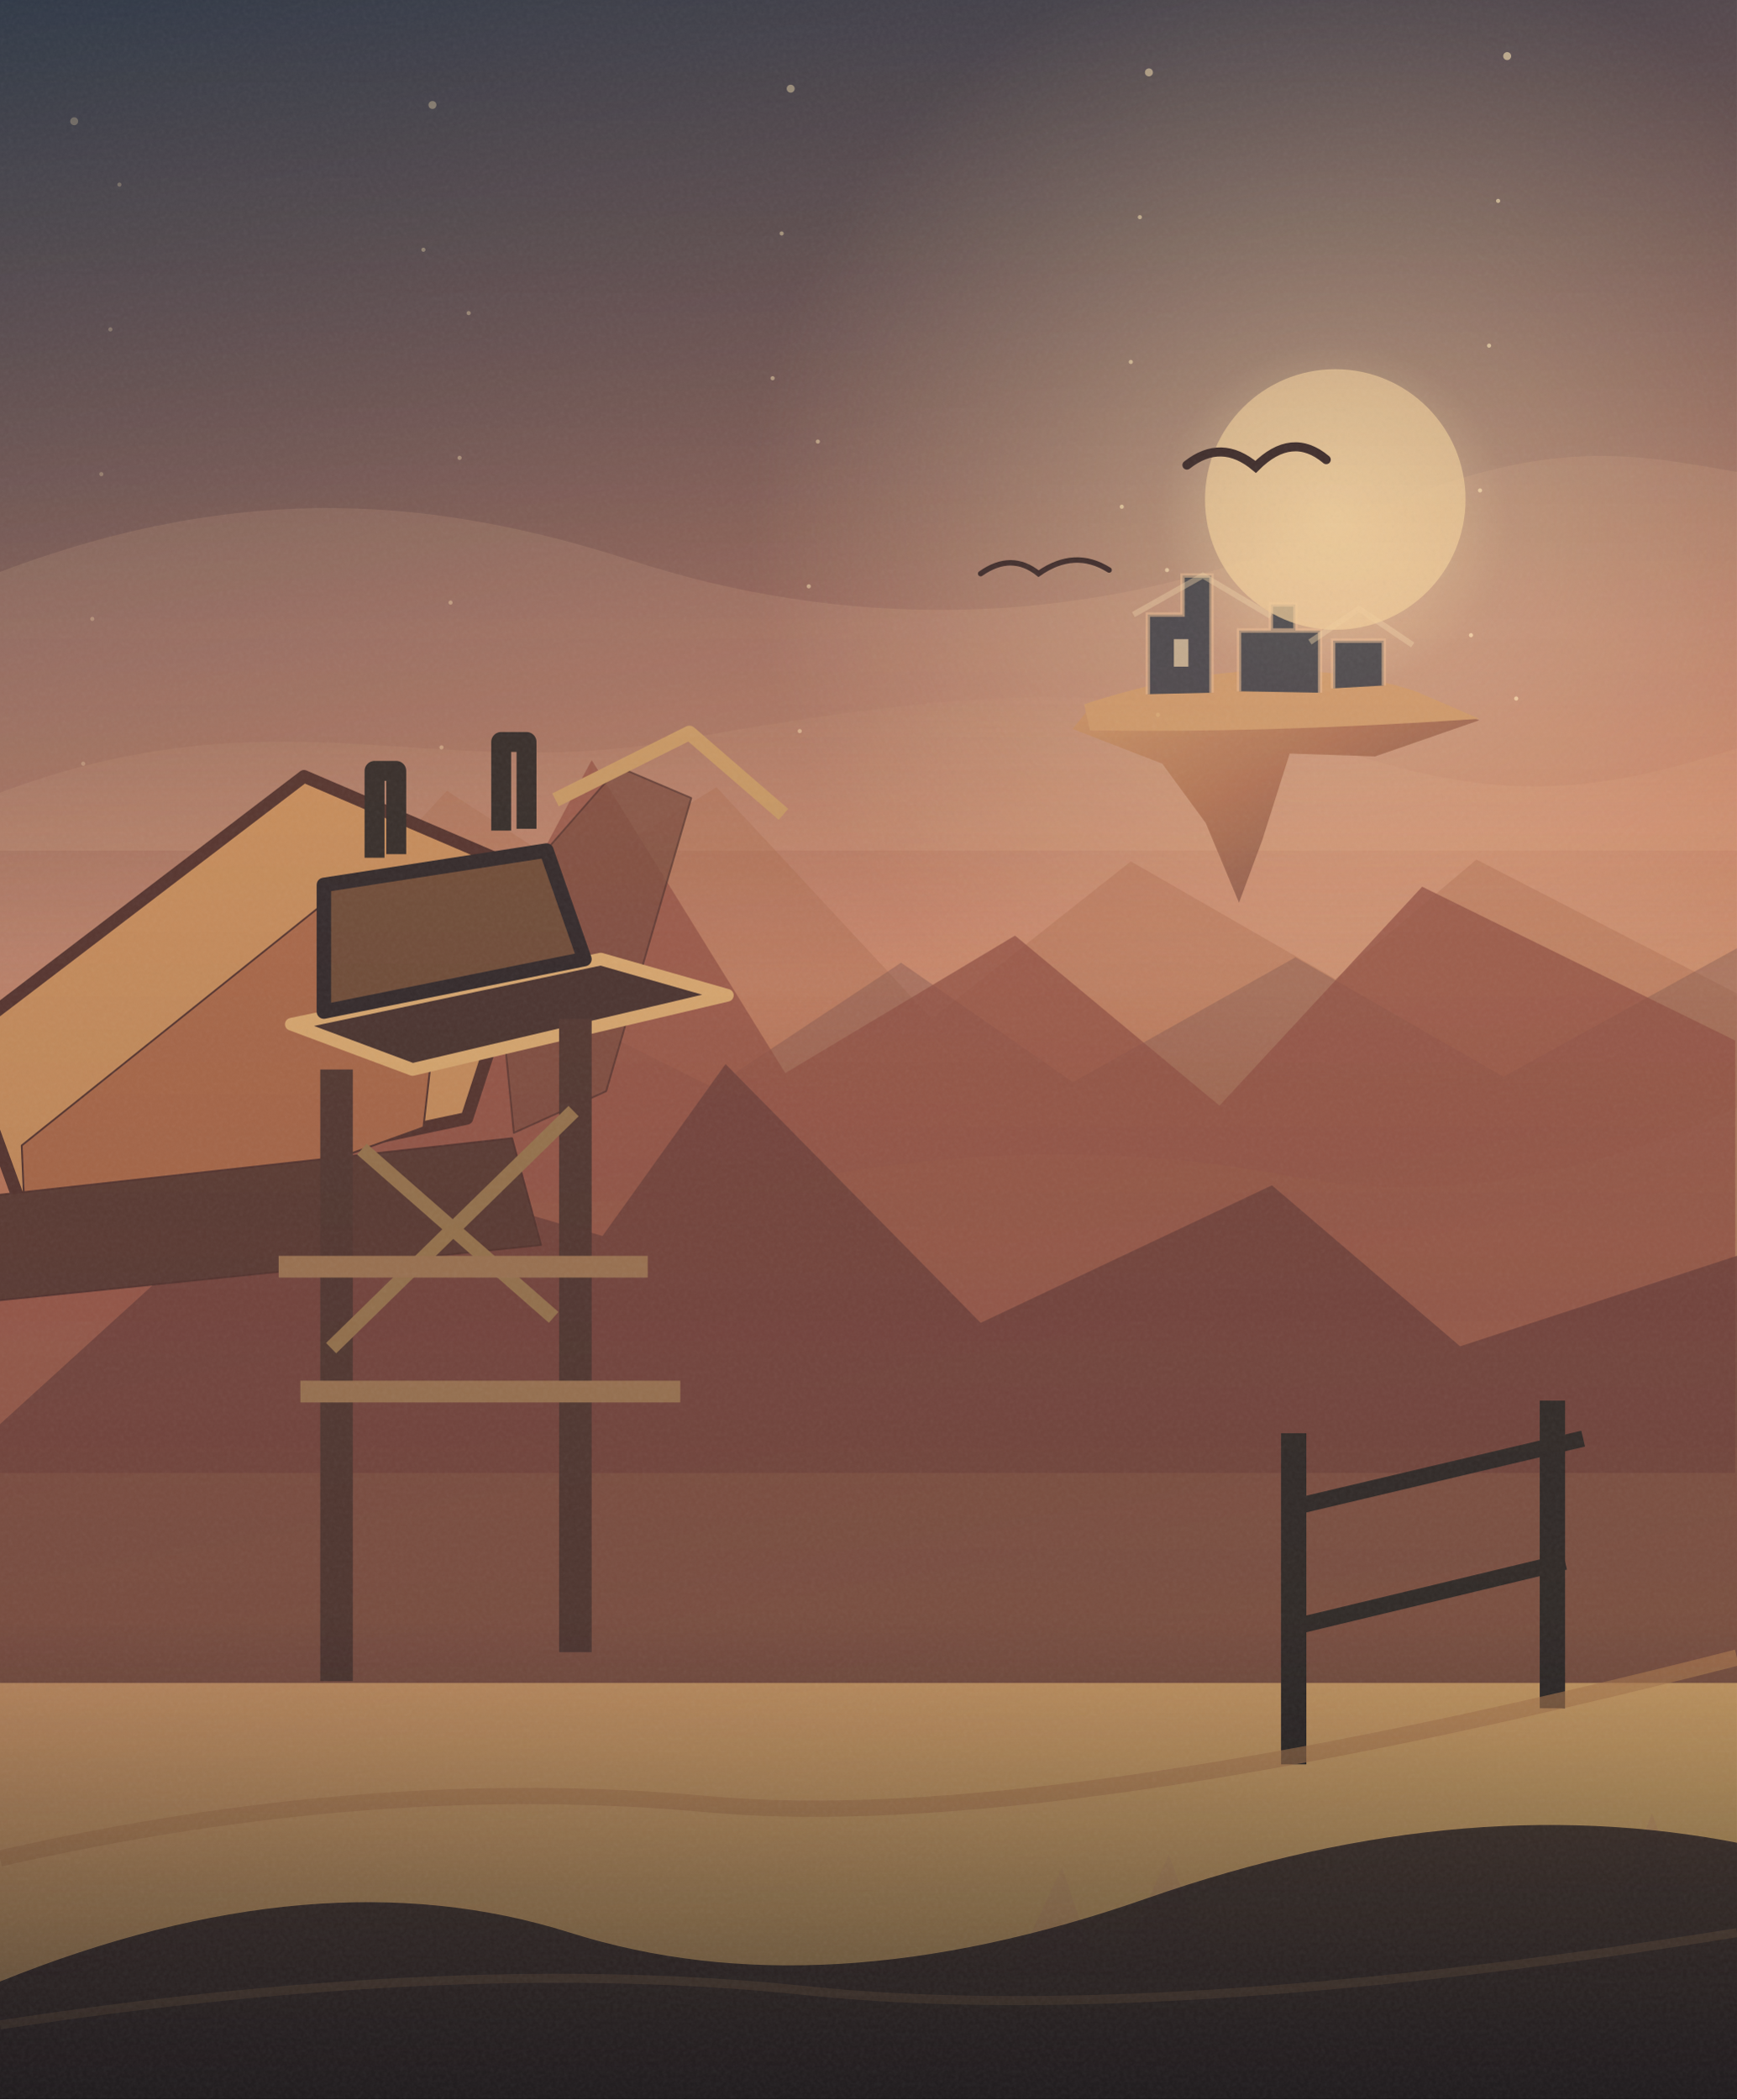
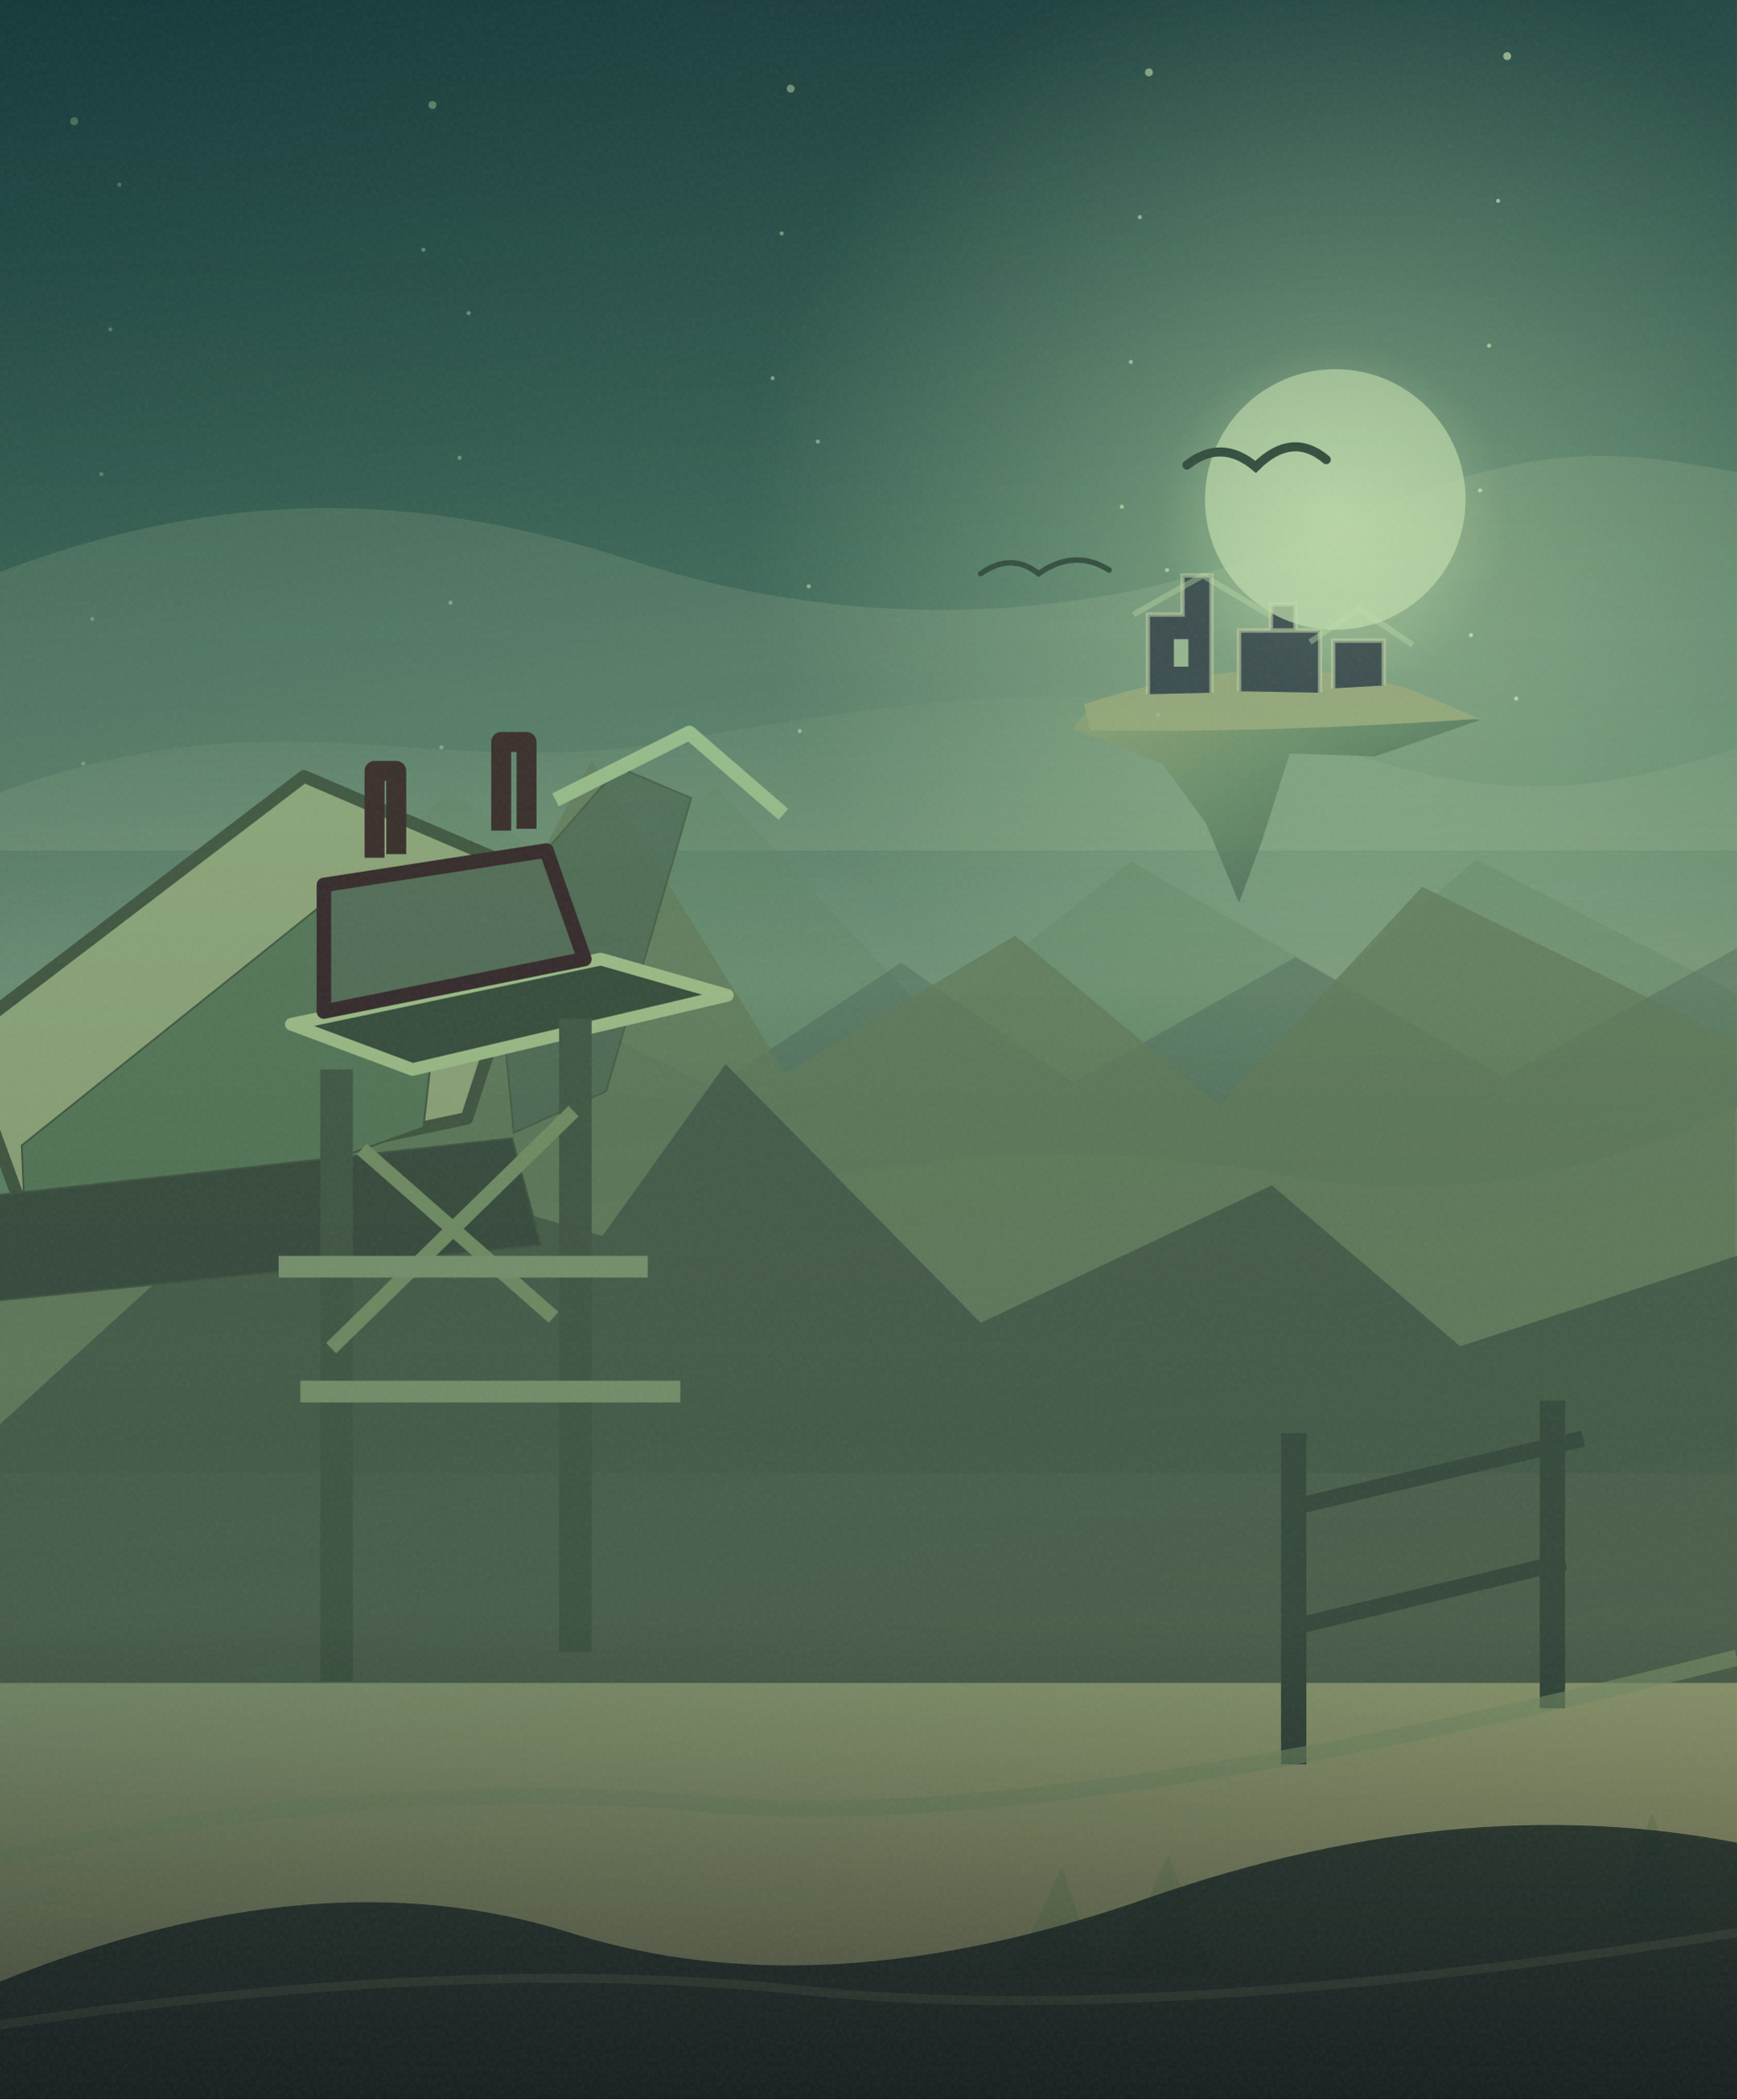
<svg xmlns="http://www.w3.org/2000/svg" width="960" height="1160" viewBox="0 0 960 1160" role="img">
  <defs>
    <linearGradient id="sky" x1="0" y1="0" x2=".15" y2="1">
-       <stop stop-color="#36404d" />
-       <stop offset=".52" stop-color="#c77c63" />
-       <stop offset="1" stop-color="#f0bc72" />
+       <stop stop-color="#153e3c" />
+       <stop offset=".52" stop-color="#58836b" />
+       <stop offset="1" stop-color="#b4ba80" />
    </linearGradient>
    <radialGradient id="halo">
-       <stop stop-color="#ffe6b5" stop-opacity=".78" />
-       <stop offset=".30" stop-color="#ffe6b5" stop-opacity=".3" />
-       <stop offset="1" stop-color="#ffe6b5" stop-opacity="0" />
+       <stop stop-color="#d0f0b4" stop-opacity=".78" />
+       <stop offset=".30" stop-color="#d0f0b4" stop-opacity=".3" />
+       <stop offset="1" stop-color="#d0f0b4" stop-opacity="0" />
    </radialGradient>
    <linearGradient id="stone" x1="0" y1="0" x2="1" y2="1">
-       <stop stop-color="#d8a068" />
-       <stop offset=".46" stop-color="#ae6b4c" />
-       <stop offset="1" stop-color="#633e40" />
+       <stop stop-color="#a1b07b" />
+       <stop offset=".46" stop-color="#638a65" />
+       <stop offset="1" stop-color="#364f47" />
    </linearGradient>
    <linearGradient id="wood" x1="0" y1="0" x2=".8" y2="1">
      <stop stop-color="#a67c54" />
      <stop offset=".45" stop-color="#64422f" />
      <stop offset="1" stop-color="#2a2425" />
    </linearGradient>
    <linearGradient id="haze" x1="0" y1="0" x2="0" y2="1">
-       <stop stop-color="#f8c89a" stop-opacity=".04" />
-       <stop offset=".7" stop-color="#f8c89a" stop-opacity=".24" />
-       <stop offset="1" stop-color="#f8c89a" stop-opacity=".02" />
+       <stop stop-color="#d4e1b1" stop-opacity=".04" />
+       <stop offset=".7" stop-color="#d4e1b1" stop-opacity=".24" />
+       <stop offset="1" stop-color="#d4e1b1" stop-opacity=".02" />
    </linearGradient>
    <linearGradient id="shade" x1="0" y1="0" x2="0" y2="1">
      <stop stop-color="#040f22" stop-opacity=".15" />
      <stop offset=".30" stop-color="#061120" stop-opacity=".02" />
      <stop offset=".77" stop-color="#050d16" stop-opacity=".14" />
      <stop offset="1" stop-color="#090b14" stop-opacity=".72" />
    </linearGradient>
    <filter id="soft">
      <feGaussianBlur stdDeviation="22" />
    </filter>
    <filter id="grain">
      <feTurbulence type="fractalNoise" baseFrequency=".44" numOctaves="2" seed="8" stitchTiles="stitch" />
      <feColorMatrix type="saturate" values="0" />
    </filter>
  </defs>
  <rect width="960" height="1160" fill="url(#sky)" />
-   <g fill="#ffe6b5">
+   <g fill="#d0f0b4">
    <circle cx="41" cy="67" r="2.2" opacity="0.3" />
    <circle cx="234" cy="138" r="1.15" opacity="0.41" />
    <circle cx="427" cy="209" r="1.15" opacity="0.52" />
    <circle cx="620" cy="280" r="1.15" opacity="0.63" />
    <circle cx="813" cy="351" r="1.15" opacity="0.74" />
    <circle cx="46" cy="422" r="1.15" opacity="0.3" />
    <circle cx="239" cy="58" r="2.2" opacity="0.41" />
    <circle cx="432" cy="129" r="1.15" opacity="0.52" />
    <circle cx="625" cy="200" r="1.15" opacity="0.63" />
    <circle cx="818" cy="271" r="1.15" opacity="0.74" />
    <circle cx="51" cy="342" r="1.15" opacity="0.3" />
    <circle cx="244" cy="413" r="1.15" opacity="0.41" />
    <circle cx="437" cy="49" r="2.2" opacity="0.52" />
    <circle cx="630" cy="120" r="1.15" opacity="0.63" />
    <circle cx="823" cy="191" r="1.15" opacity="0.74" />
    <circle cx="56" cy="262" r="1.15" opacity="0.3" />
    <circle cx="249" cy="333" r="1.15" opacity="0.41" />
    <circle cx="442" cy="404" r="1.15" opacity="0.52" />
    <circle cx="635" cy="40" r="2.2" opacity="0.63" />
    <circle cx="828" cy="111" r="1.15" opacity="0.74" />
    <circle cx="61" cy="182" r="1.15" opacity="0.3" />
    <circle cx="254" cy="253" r="1.15" opacity="0.41" />
    <circle cx="447" cy="324" r="1.15" opacity="0.52" />
    <circle cx="640" cy="395" r="1.15" opacity="0.63" />
    <circle cx="833" cy="31" r="2.2" opacity="0.74" />
    <circle cx="66" cy="102" r="1.15" opacity="0.3" />
    <circle cx="259" cy="173" r="1.15" opacity="0.41" />
    <circle cx="452" cy="244" r="1.15" opacity="0.52" />
    <circle cx="645" cy="315" r="1.15" opacity="0.63" />
    <circle cx="838" cy="386" r="1.15" opacity="0.74" />
  </g>
  <circle cx="737" cy="287" r="323" fill="url(#halo)" />
-   <path d="M0 316C135 265 242 275 350 310S597 354 745 288 925 266 1040 270V470H0Z" fill="#f8c89a" opacity=".14" />
+   <path d="M0 316C135 265 242 275 350 310S597 354 745 288 925 266 1040 270V470H0Z" fill="#d4e1b1" opacity=".14" />
  <path d="M0 438C152 381 239 432 368 410S611 368 725 409 893 439 1013 395V610H0Z" fill="url(#haze)" />
  <g opacity=".64">
-     <path d="M0 578L98 514 155 536 247 437 318 483 396 435 515 563 625 476 738 541 816 475 960 549V730H0Z" fill="#ae6b4c" opacity=".51" />
-     <path d="M0 672L100 571 199 625 288 548 394 601 498 532 593 598 716 529 831 595 960 524V800H0Z" fill="#633e40" opacity=".43" />
+     <path d="M0 578L98 514 155 536 247 437 318 483 396 435 515 563 625 476 738 541 816 475 960 549V730H0Z" fill="#638a65" opacity=".51" />
+     <path d="M0 672L100 571 199 625 288 548 394 601 498 532 593 598 716 529 831 595 960 524V800H0Z" fill="#364f47" opacity=".43" />
  </g>
  <g transform="translate(692 390) scale(.8)" opacity=".72">
    <path d="M-111 0Q-3-38 111-9L157 10 85 35 26 33 7 93-9 136-32 81-62 40-124 16Z" fill="url(#stone)" />
-     <path d="M-116-1Q11-43 113-10L157 9Q10 19-112 17Z" fill="#d8a068" />
-     <path d="M-72-8v-55h24v-27h20v81M-9-10v-42h56v43M13-52v-18h17v18M56-12v-33h35v31" fill="#25313e" stroke="#f8c89a" stroke-opacity=".62" stroke-width="3" />
-     <path d="M-82-63l48-27 47 28M40-44l34-23 37 25" fill="none" stroke="#ffe6b5" stroke-opacity=".43" stroke-width="4" />
-     <rect x="-54" y="-46" width="10" height="19" fill="#ffe6b5" opacity=".75" />
+     <path d="M-116-1Q11-43 113-10L157 9Q10 19-112 17Z" fill="#a1b07b" />
+     <path d="M-72-8v-55h24v-27h20v81M-9-10v-42h56v43M13-52v-18h17v18M56-12v-33h35v31" fill="#25313e" stroke="#d4e1b1" stroke-opacity=".62" stroke-width="3" />
+     <path d="M-82-63l48-27 47 28M40-44l34-23 37 25" fill="none" stroke="#d0f0b4" stroke-opacity=".43" stroke-width="4" />
+     <rect x="-54" y="-46" width="10" height="19" fill="#d0f0b4" opacity=".75" />
  </g>
-   <path d="M0 695Q116 644 217 659T453 650T713 650T979 603V800H0Z" fill="#f8c89a" opacity=".10" />
-   <circle cx="738" cy="276" r="72" fill="#f6d19c" opacity=".72" />
-   <path d="M0 679l112-113 116 40 99-186 107 173 127-76 113 94 112-121 173 85V814H0Z" fill="#9b5647" opacity=".75" />
-   <path d="M0 787l167-152 166 48 68-95 141 143 161-76 104 89 156-51V930H0Z" fill="#76453d" opacity=".8" />
-   <g transform="translate(-40 450)" stroke="#5c3831" stroke-linejoin="round">
-     <path d="M18 124L208-21 341 36 298 168 53 220Z" fill="#cf925f" stroke-width="7" />
-     <path d="M52 183L238 34 286 67 274 173 55 252Z" fill="#b26d4c" />
-     <path d="M33 211l290-32 16 59L35 269Z" fill="#623f36" />
-     <path d="M312 54L382-26 422-9 375 153 324 176Z" fill="#855142" opacity=".8" />
+   <path d="M0 695Q116 644 217 659T453 650T713 650T979 603V800H0Z" fill="#d4e1b1" opacity=".10" />
+   <circle cx="738" cy="276" r="72" fill="#c4e1ae" opacity=".72" />
+   <path d="M0 679l112-113 116 40 99-186 107 173 127-76 113 94 112-121 173 85V814H0Z" fill="#65805c" opacity=".75" />
+   <path d="M0 787l167-152 166 48 68-95 141 143 161-76 104 89 156-51V930H0Z" fill="#435b48" opacity=".8" />
+   <g transform="translate(-40 450)" stroke="#445b43" stroke-linejoin="round">
+     <path d="M18 124L208-21 341 36 298 168 53 220Z" fill="#91aa7c" stroke-width="7" />
+     <path d="M52 183L238 34 286 67 274 173 55 252Z" fill="#597c5a" />
+     <path d="M33 211l290-32 16 59L35 269Z" fill="#3b5040" />
+     <path d="M312 54L382-26 422-9 375 153 324 176Z" fill="#506e56" opacity=".8" />
  </g>
  <g transform="translate(72 610)" stroke="#3a2829" stroke-linejoin="round">
-     <path d="M89-44l171-36 70 20-174 41Z" fill="#513832" stroke="#e2ae73" stroke-width="7" />
-     <path d="M107-51v-70l123-19 21 60Z" fill="#78513b" stroke="#392d2d" stroke-width="8" />
+     <path d="M89-44l171-36 70 20-174 41Z" fill="#3b513e" stroke="#a3c38b" stroke-width="7" />
+     <path d="M107-51v-70l123-19 21 60Z" fill="#57725a" stroke="#392d2d" stroke-width="8" />
    <path d="M135-136v-48h12v46M205-151v-49h14v48" stroke="#3c312d" stroke-width="11" fill="none" />
-     <path d="M114-19v338M246-47v350" stroke="#5a3c34" stroke-width="18" />
-     <path d="M128 25l106 93M245 4 111 135" stroke="#a17a51" stroke-width="8" />
-     <path d="M82 90h204M94 159h210" stroke="#a77b56" stroke-width="12" />
-     <path d="M235-168l74-37 52 45" fill="none" stroke="#cf9d68" stroke-width="8" />
+     <path d="M114-19v338M246-47v350" stroke="#455d46" stroke-width="18" />
+     <path d="M128 25l106 93M245 4 111 135" stroke="#779568" stroke-width="8" />
+     <path d="M82 90h204M94 159h210" stroke="#7e9b72" stroke-width="12" />
+     <path d="M235-168l74-37 52 45" fill="none" stroke="#9cc18e" stroke-width="8" />
  </g>
-   <g stroke="#45312e" fill="none" stroke-linecap="round">
+   <g stroke="#365140" fill="none" stroke-linecap="round">
    <path d="M656 257q19-15 38 1q20-20 39-4" stroke-width="5" />
    <path d="M542 317q17-12 32 0q20-14 39-2" stroke-width="3" />
  </g>
-   <g stroke="#372e2a" stroke-width="14" fill="none">
+   <g stroke="#3b5141" stroke-width="14" fill="none">
    <path d="M715 975V792M858 944V774" />
    <path d="M710 834l165-39M711 900l154-37" stroke-width="9" />
  </g>
-   <g fill="#e6aa72" opacity=".55">
+   <g fill="#8baa6d" opacity=".55">
    <path d="M560 1089l27-57 19 56M614 1094l32-69 24 64M890 1063l23-61 23 61" />
  </g>
-   <path d="M0 1027Q206 980 391 997T960 916" fill="none" stroke="#cf8f5a" stroke-width="9" opacity=".62" />
-   <path d="M0 1095Q176 1024 315 1068T634 1049T973 1021V1160H0Z" fill="#3a2a28" opacity=".85" />
-   <path d="M0 1119Q254 1080 445 1100T960 1068" fill="none" stroke="#d8a068" stroke-width="5" opacity=".30" />
+   <path d="M0 1027Q206 980 391 997T960 916" fill="none" stroke="#8caa75" stroke-width="9" opacity=".62" />
+   <path d="M0 1095Q176 1024 315 1068T634 1049T973 1021V1160H0Z" fill="#24382e" opacity=".85" />
+   <path d="M0 1119Q254 1080 445 1100T960 1068" fill="none" stroke="#a1b07b" stroke-width="5" opacity=".30" />
  <rect width="960" height="1160" fill="url(#shade)" />
  <rect width="960" height="1160" opacity=".065" filter="url(#grain)" />
</svg>
